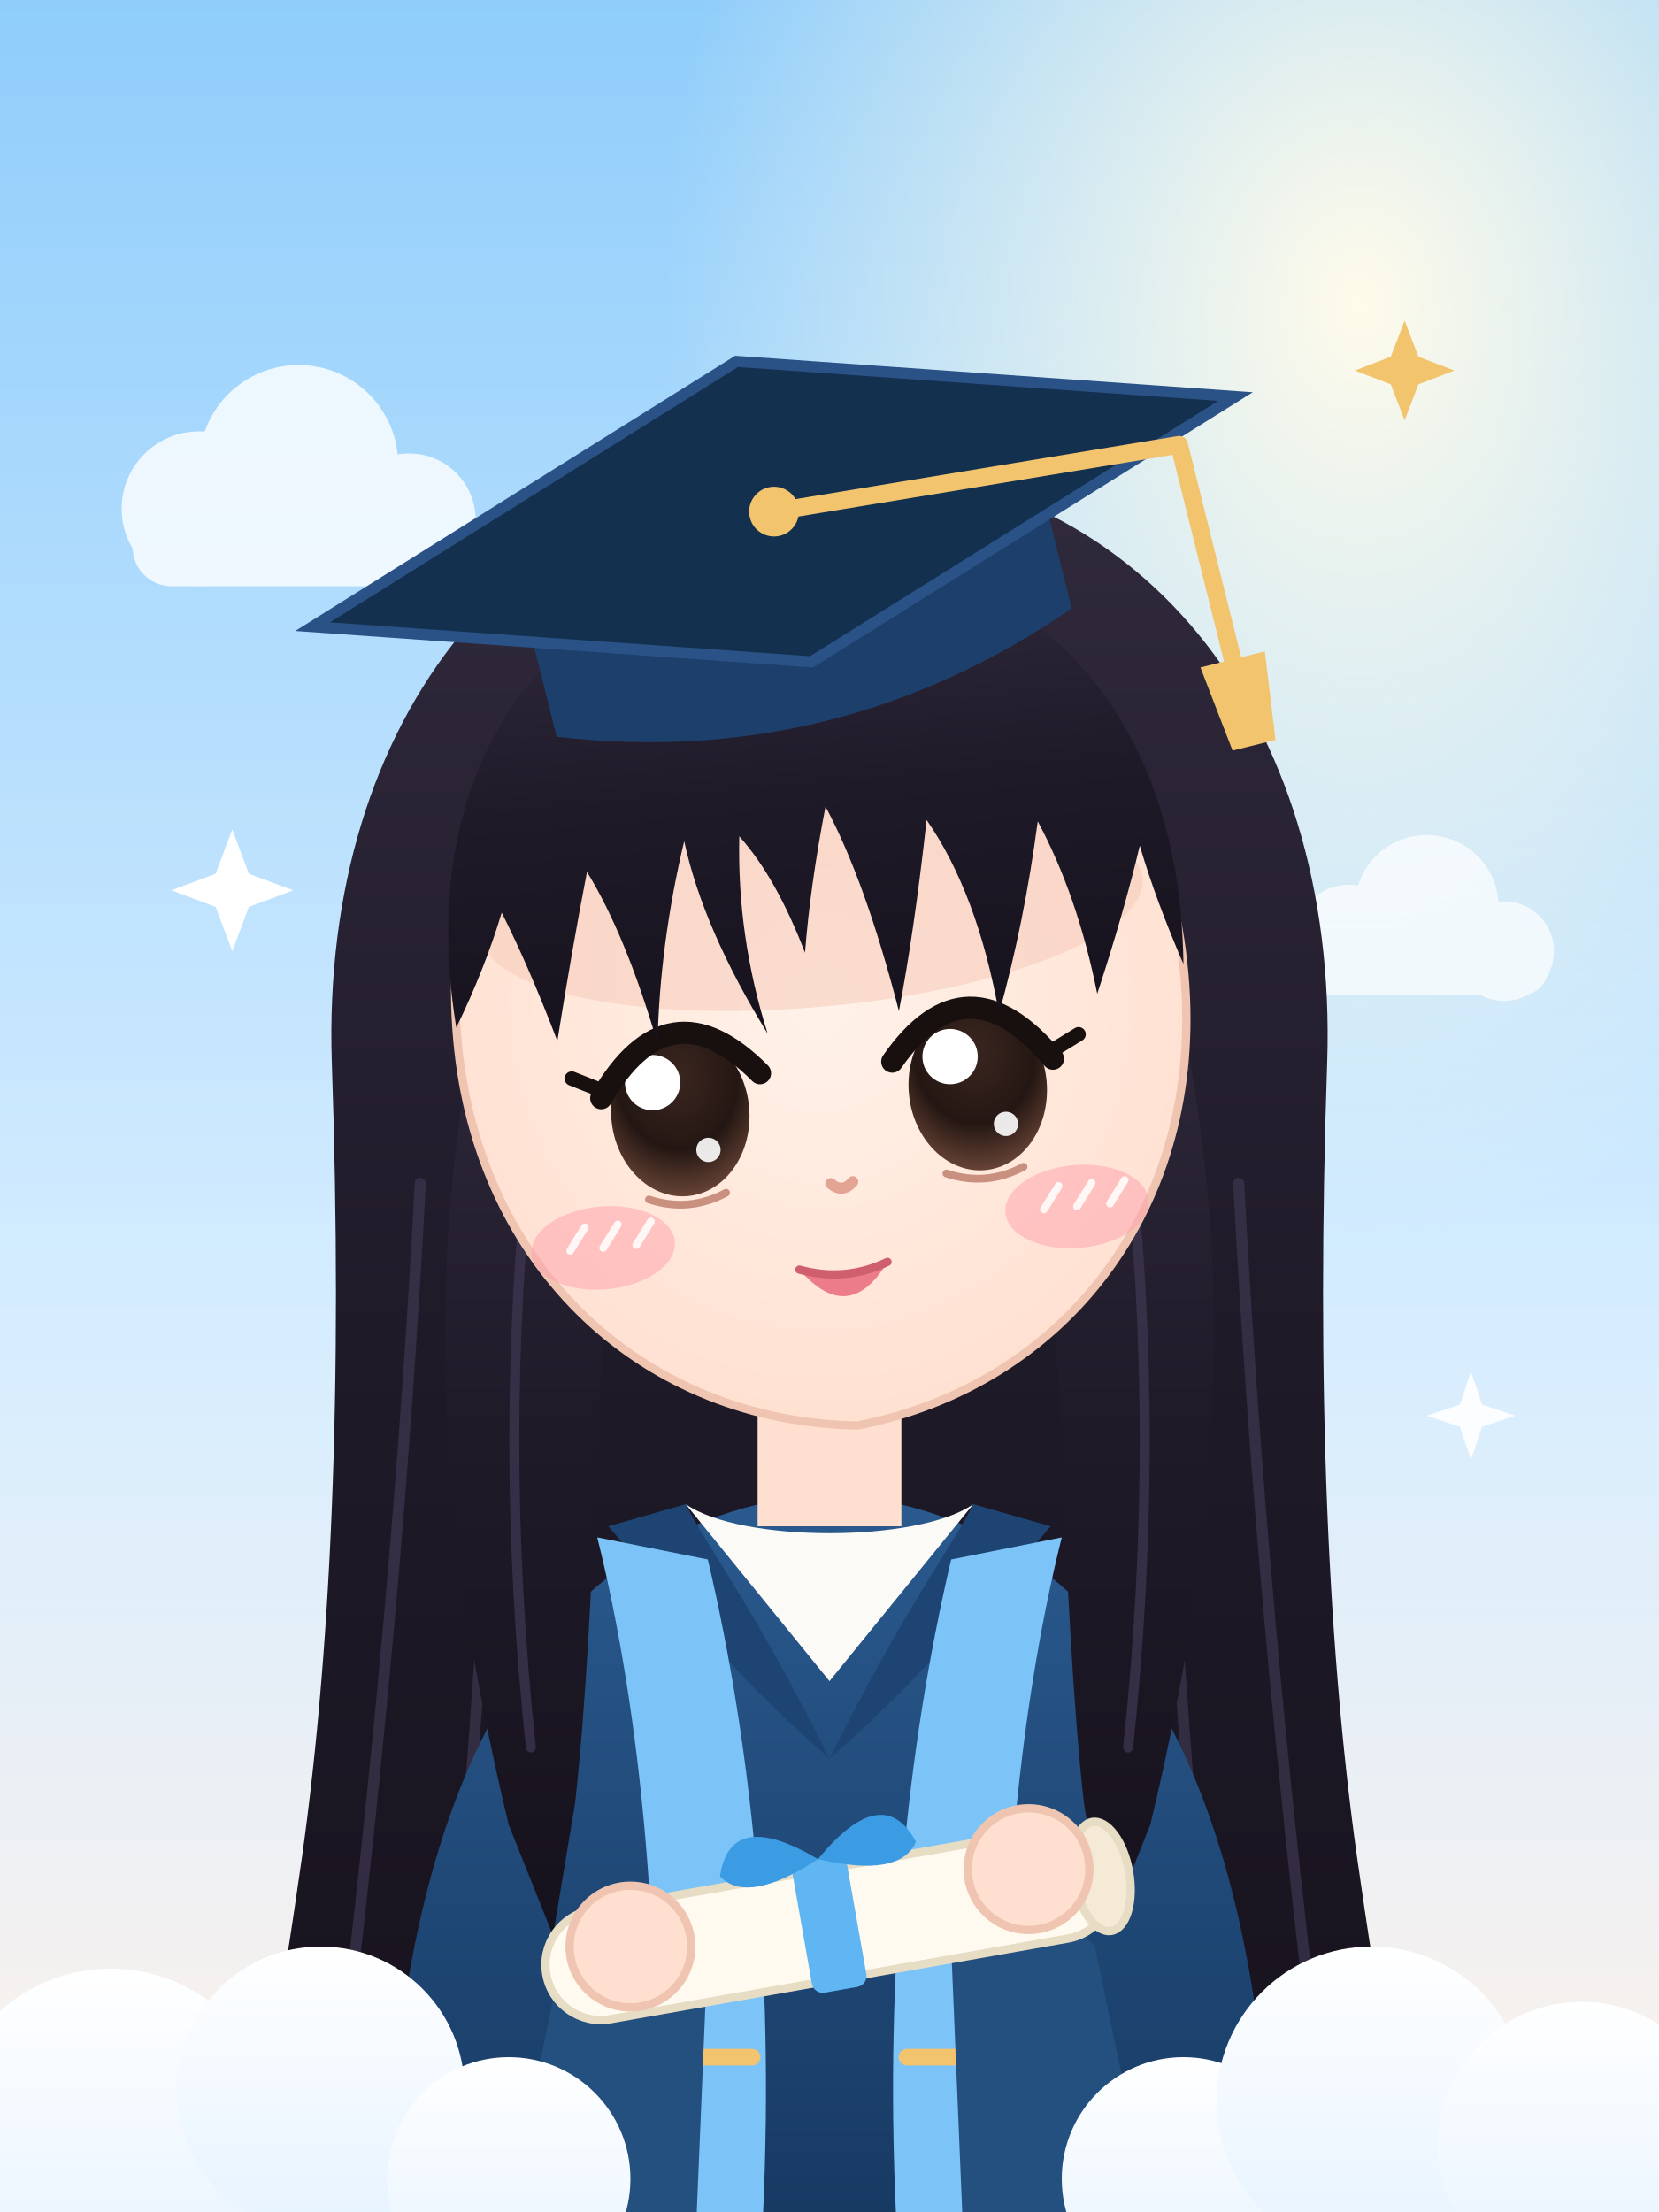
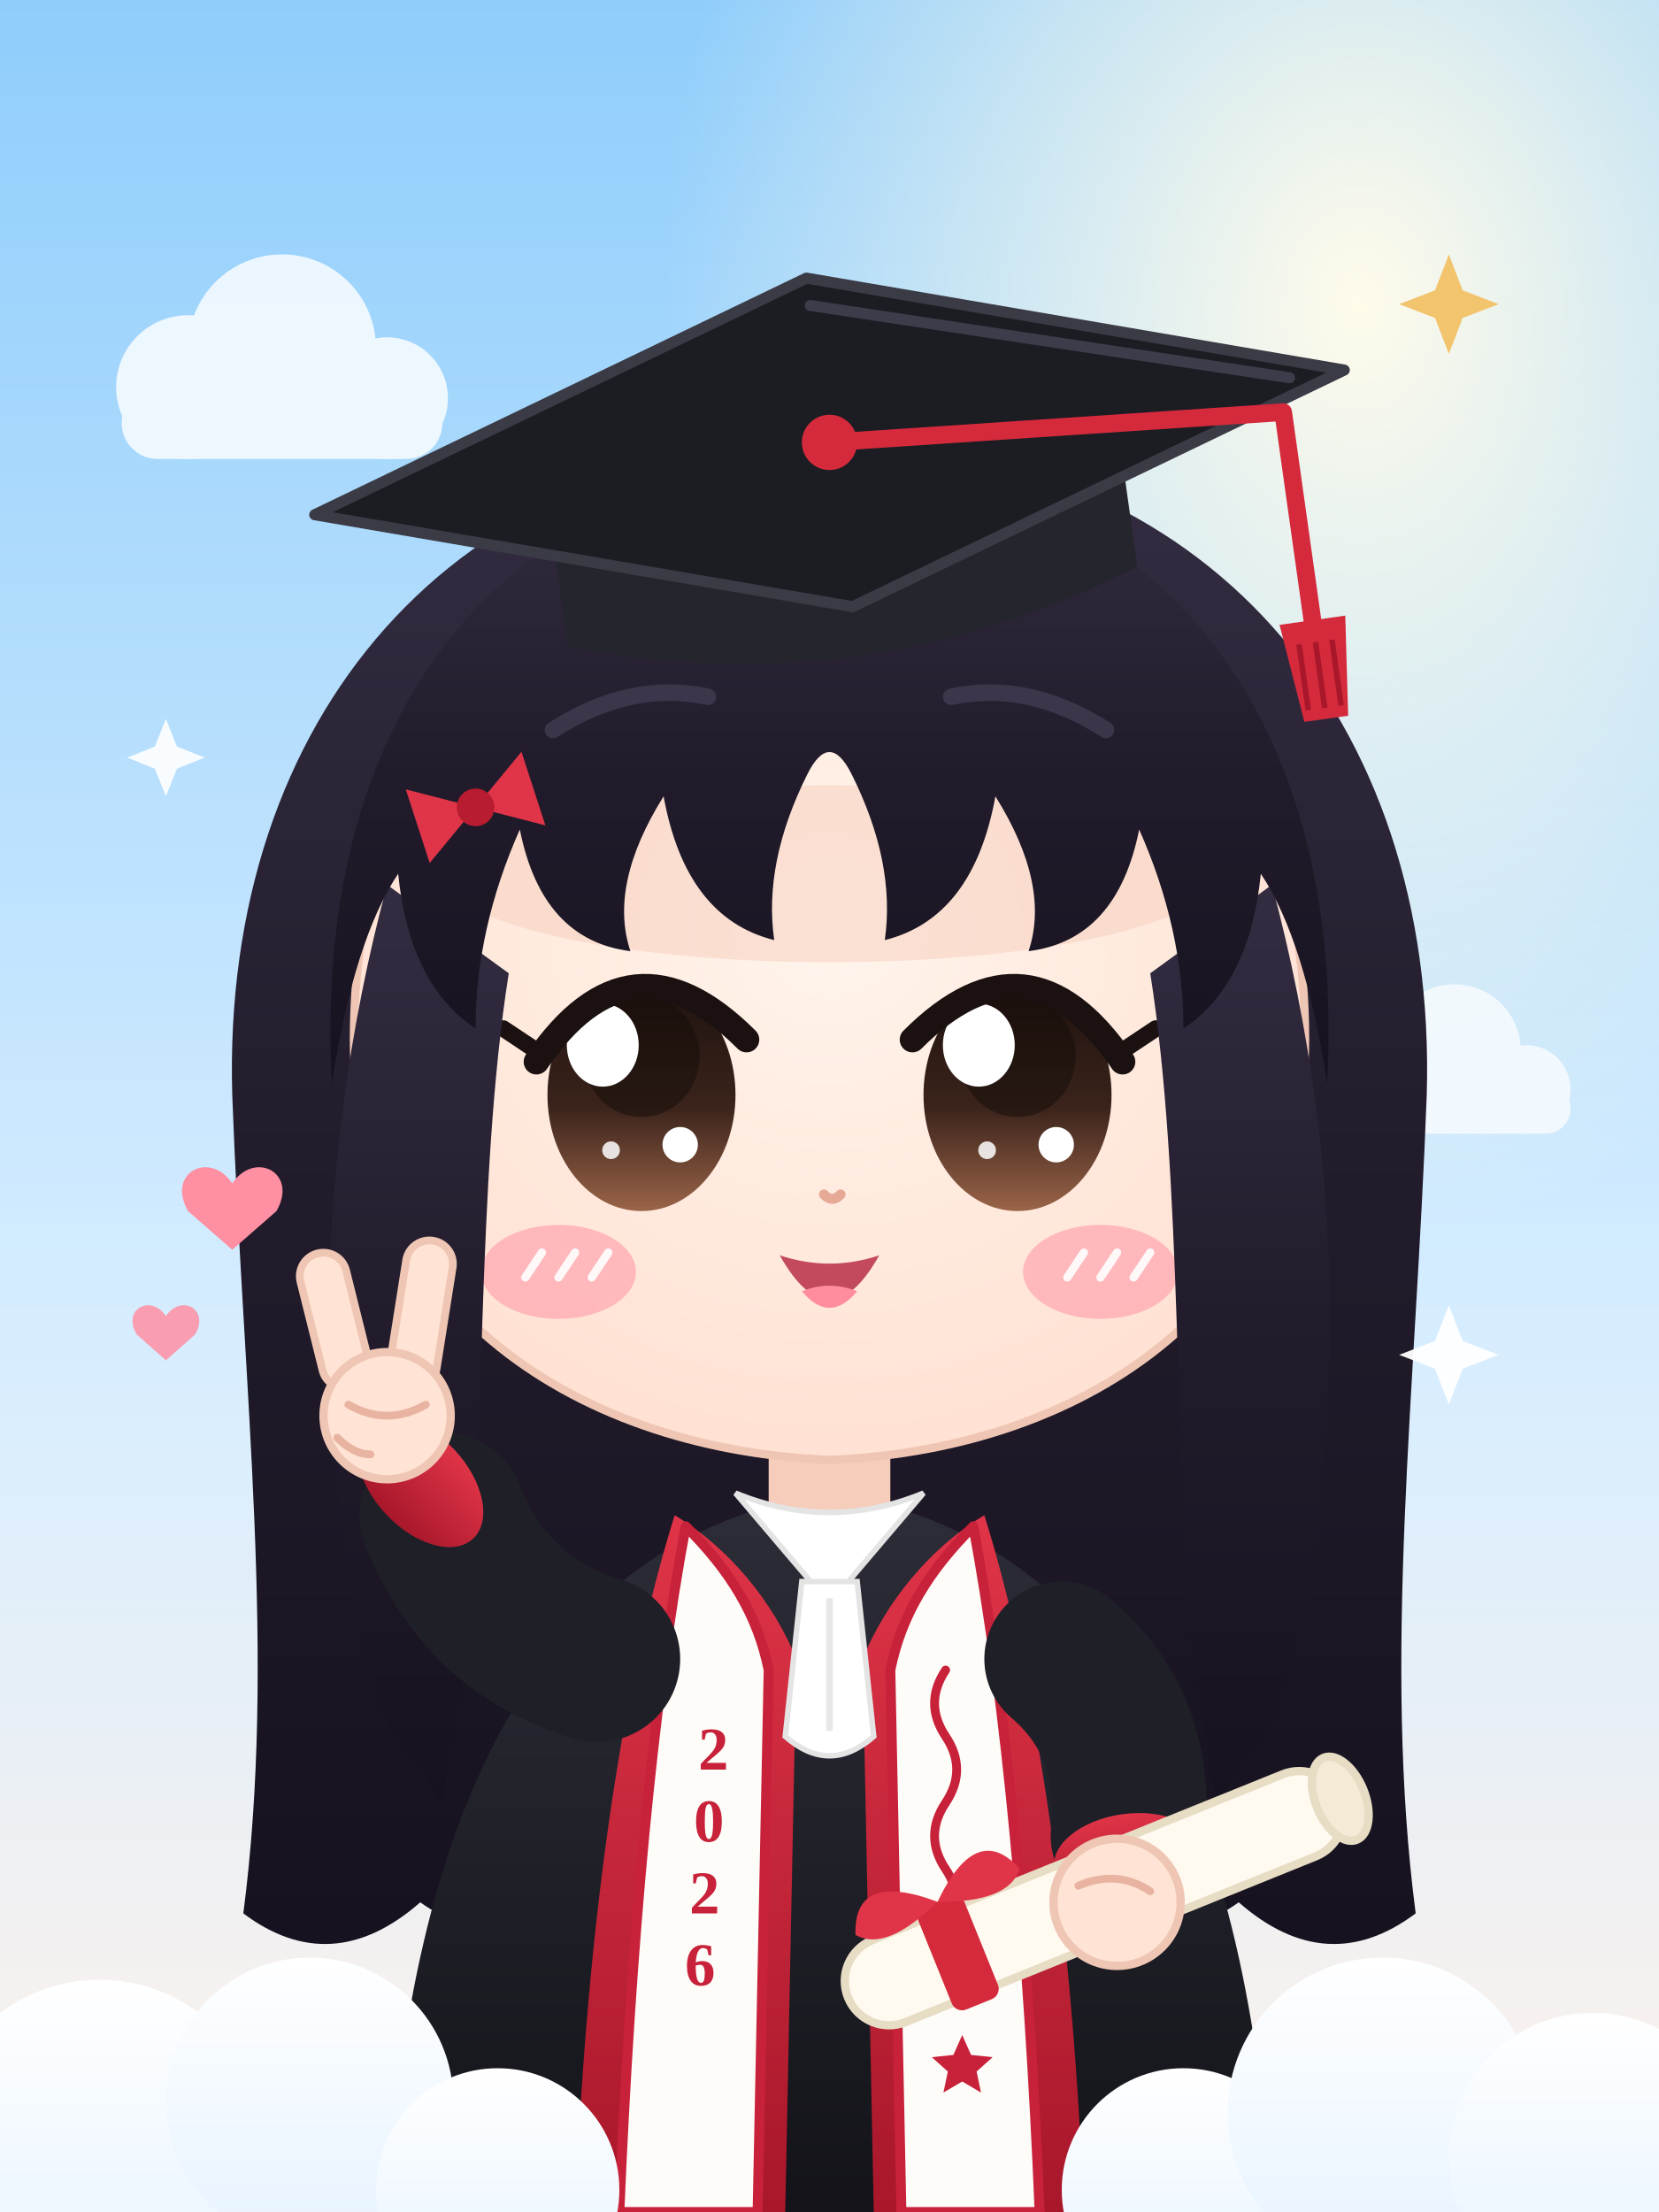
- <svg xmlns="http://www.w3.org/2000/svg" width="600" height="800" viewBox="0 0 300 400" role="img" aria-label="Tranh chibi Thắm đội mũ tốt nghiệp">
+ <svg xmlns="http://www.w3.org/2000/svg" width="600" height="800" viewBox="0 0 300 400" role="img" aria-label="Tranh chibi Thắm đội mũ tốt nghiệp, áo cử nhân đen đỏ, khăn choàng trắng, giơ tay chữ V">
  <defs>
    <linearGradient id="bg" x1="0" y1="0" x2="0" y2="1">
      <stop offset="0" stop-color="#8fcdfb" />
      <stop offset=".6" stop-color="#d6edff" />
      <stop offset="1" stop-color="#fff2ea" />
    </linearGradient>
    <radialGradient id="sun" cx=".82" cy=".14" r=".42">
      <stop offset="0" stop-color="#fffbea" />
      <stop offset="1" stop-color="#fffbea" stop-opacity="0" />
    </radialGradient>
    <linearGradient id="hair" x1="0" y1="0" x2="0" y2="1">
-       <stop offset="0" stop-color="#302a3d" />
-       <stop offset=".5" stop-color="#1f1a28" />
-       <stop offset="1" stop-color="#16121d" />
+       <stop offset="0" stop-color="#342d42" />
+       <stop offset=".5" stop-color="#211b2b" />
+       <stop offset="1" stop-color="#17121f" />
    </linearGradient>
-     <linearGradient id="gown" x1="0" y1="0" x2="0" y2="1">
-       <stop offset="0" stop-color="#2a5a8f" />
-       <stop offset="1" stop-color="#173a63" />
+     <linearGradient id="robe" x1="0" y1="0" x2="0" y2="1">
+       <stop offset="0" stop-color="#2d2d38" />
+       <stop offset="1" stop-color="#131319" />
    </linearGradient>
-     <radialGradient id="skin" cx=".5" cy=".45" r=".6">
-       <stop offset="0" stop-color="#fff2e9" />
-       <stop offset="1" stop-color="#ffdfcf" />
+     <linearGradient id="red" x1="0" y1="0" x2="0" y2="1">
+       <stop offset="0" stop-color="#e03448" />
+       <stop offset="1" stop-color="#a8172a" />
+     </linearGradient>
+     <radialGradient id="skin" cx=".5" cy=".42" r=".62">
+       <stop offset="0" stop-color="#fff4ec" />
+       <stop offset="1" stop-color="#ffe0d1" />
    </radialGradient>
-     <radialGradient id="iris" cx=".5" cy=".28" r=".8">
-       <stop offset="0" stop-color="#3b2620" />
-       <stop offset=".55" stop-color="#241713" />
-       <stop offset="1" stop-color="#7a5040" />
-     </radialGradient>
+     <linearGradient id="iris" x1="0" y1="0" x2="0" y2="1">
+       <stop offset="0" stop-color="#1e120e" />
+       <stop offset=".55" stop-color="#3a231b" />
+       <stop offset="1" stop-color="#9a6448" />
+     </linearGradient>
    <linearGradient id="cloud" x1="0" y1="0" x2="0" y2="1">
      <stop offset="0" stop-color="#fff" />
      <stop offset="1" stop-color="#e6f3ff" />
    </linearGradient>
  </defs>
  <rect width="300" height="400" fill="url(#bg)" />
  <rect width="300" height="400" fill="url(#sun)" />
  <g fill="#fff" opacity=".8">
-     <circle cx="36" cy="92" r="14" />
-     <circle cx="54" cy="84" r="18" />
-     <circle cx="74" cy="94" r="12" />
-     <rect x="24" y="92" width="62" height="14" rx="7" />
+     <circle cx="34" cy="70" r="13" />
+     <circle cx="51" cy="63" r="17" />
+     <circle cx="70" cy="72" r="11" />
+     <rect x="22" y="70" width="58" height="13" rx="6.5" />
  </g>
  <g fill="#fff" opacity=".7">
-     <circle cx="244" cy="170" r="10" />
-     <circle cx="258" cy="164" r="13" />
-     <circle cx="272" cy="172" r="9" />
-     <rect x="236" y="170" width="44" height="10" rx="5" />
+     <circle cx="250" cy="196" r="9" />
+     <circle cx="263" cy="190" r="12" />
+     <circle cx="276" cy="197" r="8" />
+     <rect x="242" y="196" width="42" height="9" rx="4.5" />
  </g>
-   <path d="M150 84C94 84 58 130 60 192C62 250 60 300 54 340C50 368 46 388 42 400H258C254 388 250 368 246 340C240 300 238 250 240 192C242 130 206 84 150 84Z" fill="url(#hair)" />
-   <g fill="none" stroke="#3d3650" stroke-width="2" stroke-linecap="round" opacity=".7">
-     <path d="M76 214Q72 290 62 372" />
-     <path d="M90 236Q88 300 80 380" />
-     <path d="M224 214Q228 290 238 372" />
-     <path d="M210 236Q212 300 220 380" />
+   <path d="M150 80C82 80 40 130 42 198C44 252 50 300 44 346Q60 358 76 344Q90 354 104 342H196Q210 354 224 344Q240 358 256 346C250 300 256 252 258 198C260 130 218 80 150 80Z" fill="url(#hair)" />
+   <path d="M70 400C74 330 96 278 150 270C204 278 226 330 230 400Z" fill="url(#robe)" />
+   <path d="M122 274C132 280 140 290 144 300L142 400H104C106 350 112 306 122 274Z" fill="url(#red)" />
+   <path d="M178 274C168 280 160 290 156 300L158 400H196C194 350 188 306 178 274Z" fill="url(#red)" />
+   <path d="M124 276C132 284 137 292 139 302L137 400H112C114 352 118 308 124 276Z" fill="#fdfcf8" stroke="#c8213a" stroke-width="1.8" stroke-linejoin="round" />
+   <path d="M176 276C168 284 163 292 161 302L163 400H188C186 352 182 308 176 276Z" fill="#fdfcf8" stroke="#c8213a" stroke-width="1.8" stroke-linejoin="round" />
+   <g fill="#c8213a" font-family="Georgia, 'Times New Roman', serif" font-weight="bold" font-size="11" text-anchor="middle">
+     <text x="129" y="320">2</text>
+     <text x="128.2" y="333">0</text>
+     <text x="127.4" y="346">2</text>
+     <text x="126.6" y="359">6</text>
  </g>
-   <path d="M70 400C72 318 100 274 150 270C200 274 228 318 230 400Z" fill="url(#gown)" />
-   <path d="M137 236h26v40h-26z" fill="#ffdfcf" />
-   <path d="M137 248c8 7 18 7 26 0v-12h-26z" fill="#f3c6b3" />
-   <path d="M124 272 150 304 176 272C166 279 134 279 124 272Z" fill="#fbfaf7" />
-   <path d="M110 276C122 290 136 306 150 318 136 290 128 280 124 272Z" fill="#1d4472" />
-   <path d="M190 276C178 290 164 306 150 318 164 290 172 280 176 272Z" fill="#1d4472" />
-   <path d="M108 278C116 310 120 352 118 400H138C140 356 136 316 128 282Z" fill="#7cc4f8" />
-   <path d="M192 278C184 310 180 352 182 400H162C160 356 164 316 172 282Z" fill="#7cc4f8" />
-   <path d="M120 372h16M164 372h16" stroke="#f2c46d" stroke-width="3" stroke-linecap="round" />
-   <path d="M90 168C76 222 78 272 92 330L100 350L104 326C108 290 108 238 112 200Z" fill="url(#hair)" />
-   <path d="M210 168C224 222 222 272 208 330L200 350L196 326C192 290 192 238 188 200Z" fill="url(#hair)" />
-   <g fill="none" stroke="#3d3650" stroke-width="1.8" stroke-linecap="round" opacity=".75">
-     <path d="M96 206Q90 260 96 316" />
-     <path d="M204 206Q210 260 204 316" />
+   <path d="M171 302q-4 6 0 12t0 12t0 12t0 12" fill="none" stroke="#c8213a" stroke-width="1.6" stroke-linecap="round" />
+   <path d="M174 368l1.6 3.6 3.9.4-2.9 2.6.8 3.8-3.4-2-3.4 2 .8-3.8-2.9-2.6 3.9-.4z" fill="#c8213a" />
+   <path d="M139 248h22v26q-11 6-22 0z" fill="#f6cdbb" />
+   <path d="M133 270 150 290 167 270Q150 277 133 270Z" fill="#fff" stroke="#e4e4e4" stroke-width="1" />
+   <path d="M145 286h10l3 28q-8 7-16 0z" fill="#fff" stroke="#e4e4e4" stroke-width="1" />
+   <path d="M150 289v24" stroke="#e8e8e8" stroke-width="1.2" />
+   <path d="M64 188C64 128 104 98 150 98C196 98 236 128 236 188C236 234 198 262 150 264C102 262 64 234 64 188Z" fill="url(#skin)" stroke="#efc6b4" stroke-width="1.5" />
+   <ellipse cx="150" cy="158" rx="70" ry="16" fill="#f6cdbc" opacity=".5" />
+   <ellipse cx="116" cy="198" rx="17" ry="21" fill="url(#iris)" />
+   <ellipse cx="116" cy="191" rx="10.5" ry="11" fill="#140b08" opacity=".5" />
+   <ellipse cx="109" cy="189" rx="6.5" ry="7.5" fill="#fff" />
+   <circle cx="123" cy="207" r="3.2" fill="#fff" />
+   <circle cx="110.5" cy="208" r="1.6" fill="#fff" opacity=".85" />
+   <path d="M97 192Q114 167 135 188" fill="none" stroke="#1a1110" stroke-width="4.6" stroke-linecap="round" />
+   <path d="M98.5 191l-7.5-5" stroke="#1a1110" stroke-width="3" stroke-linecap="round" />
+   <ellipse cx="184" cy="198" rx="17" ry="21" fill="url(#iris)" />
+   <ellipse cx="184" cy="191" rx="10.5" ry="11" fill="#140b08" opacity=".5" />
+   <ellipse cx="177" cy="189" rx="6.5" ry="7.5" fill="#fff" />
+   <circle cx="191" cy="207" r="3.2" fill="#fff" />
+   <circle cx="178.5" cy="208" r="1.6" fill="#fff" opacity=".85" />
+   <path d="M165 188Q186 167 203 192" fill="none" stroke="#1a1110" stroke-width="4.6" stroke-linecap="round" />
+   <path d="M201.5 191l7.5-5" stroke="#1a1110" stroke-width="3" stroke-linecap="round" />
+   <ellipse cx="101" cy="230" rx="14" ry="8.5" fill="#ff9aa8" opacity=".6" />
+   <ellipse cx="199" cy="230" rx="14" ry="8.5" fill="#ff9aa8" opacity=".6" />
+   <path d="M95 231l3-4.5M101 231l3-4.5M107 231l3-4.5M193 231l3-4.5M199 231l3-4.5M205 231l3-4.5" stroke="#fff" stroke-width="1.5" stroke-linecap="round" opacity=".9" />
+   <path d="M149 216q1.5 1.6 3 0" fill="none" stroke="#e6a996" stroke-width="1.8" stroke-linecap="round" />
+   <path d="M141 227Q150 243 159 227Q150 230 141 227Z" fill="#c24a5c" />
+   <path d="M145 233.5Q150 239.5 155 233.5Q150 231.5 145 233.5Z" fill="#ff8d9d" />
+   <path d="M70 160C56 212 56 268 70 312L80 326L84 302C88 262 86 214 92 176Z" fill="url(#hair)" />
+   <path d="M230 160C244 212 244 268 230 312L220 326L216 302C212 262 214 214 208 176Z" fill="url(#hair)" />
+   <path d="M60 196C56 120 100 84 150 84C200 84 244 120 240 196            Q236 170 228 158Q226 178 214 186Q214 168 206 150Q202 170 186 172Q190 160 180 144Q176 166 160 170            Q162 156 154 140Q150 132 146 140Q138 156 140 170Q124 166 120 144Q110 160 114 172Q98 170 94 150            Q86 168 86 186Q74 178 72 158Q64 170 60 196Z" fill="url(#hair)" />
+   <g fill="none" stroke="#4d445c" stroke-width="3" stroke-linecap="round" opacity=".6">
+     <path d="M100 132Q114 123 128 126" />
+     <path d="M172 126Q186 123 200 132" />
  </g>
-   <g transform="rotate(-5 150 200)">
-     <path d="M84 182C84 134 116 118 150 118C184 118 216 134 216 182C216 224 188 254 150 258C112 254 84 224 84 182Z" fill="url(#skin)" stroke="#efc5b2" stroke-width="1.5" />
-     <ellipse cx="150" cy="164" rx="60" ry="18" fill="#f5cbb9" opacity=".55" />
-     <ellipse cx="123" cy="199" rx="12.5" ry="15" fill="url(#iris)" />
-     <circle cx="118.5" cy="193" r="5" fill="#fff" />
-     <circle cx="127.5" cy="206" r="2.2" fill="#fff" opacity=".9" />
-     <path d="M109 195Q123 175 138 193" fill="none" stroke="#17100f" stroke-width="4" stroke-linecap="round" />
-     <path d="M110 194l-6-3" stroke="#17100f" stroke-width="2.6" stroke-linecap="round" />
-     <path d="M116 214q7 3 14 0" fill="none" stroke="#c9907f" stroke-width="1.4" stroke-linecap="round" />
-     <ellipse cx="177" cy="199" rx="12.5" ry="15" fill="url(#iris)" />
-     <circle cx="172.5" cy="193" r="5" fill="#fff" />
-     <circle cx="181.5" cy="206" r="2.2" fill="#fff" opacity=".9" />
-     <path d="M162 193Q177 175 191 195" fill="none" stroke="#17100f" stroke-width="4" stroke-linecap="round" />
-     <path d="M190 194l6-3" stroke="#17100f" stroke-width="2.6" stroke-linecap="round" />
-     <path d="M170 214q7 3 14 0" fill="none" stroke="#c9907f" stroke-width="1.4" stroke-linecap="round" />
-     <ellipse cx="107" cy="222" rx="13" ry="7.5" fill="#ff9fab" opacity=".5" />
-     <ellipse cx="193" cy="222" rx="13" ry="7.5" fill="#ff9fab" opacity=".5" />
-     <path d="M101 222l3-4M107 222l3-4M113 222l3-4M187 222l3-4M193 222l3-4M199 222l3-4" stroke="#fff" stroke-width="1.4" stroke-linecap="round" opacity=".85" />
-     <path d="M149 214q2 2 4 0" fill="none" stroke="#e2a493" stroke-width="2" stroke-linecap="round" />
-     <path d="M142 229Q150 240 158 229Q150 232 142 229Z" fill="#ec7c88" />
-     <path d="M142 229Q150 232 158 229" fill="none" stroke="#cf5f6d" stroke-width="1.5" stroke-linecap="round" />
-     <path d="M84 180C80 126 114 100 150 100C186 100 220 126 216 180              Q212 168 210 158Q206 170 200 184Q198 166 192 152Q188 170 182 186Q180 164 172 150Q168 170 164 184              Q160 160 154 146Q150 160 148 172Q144 158 138 150Q136 168 140 186Q130 166 128 150Q122 168 120 186              Q116 166 110 154Q106 168 102 184Q98 170 94 160Q90 170 84 180Z" fill="url(#hair)" />
-     <g transform="rotate(-9 150 96)">
-       <path d="M102 104v18q48 18 96 0v-18q-48 16-96 0z" fill="#1d3f6b" />
-       <path d="M150 64 236 92 150 120 64 92z" fill="#13304f" />
-       <path d="M150 64 236 92 150 120 64 92z" fill="none" stroke="#2a5287" stroke-width="2" />
-       <path d="M150 92 224 98v40" fill="none" stroke="#f2c46d" stroke-width="3.2" stroke-linecap="round" stroke-linejoin="round" />
-       <path d="M218 138h12l-2 16h-8z" fill="#f2c46d" />
-       <circle cx="150" cy="92" r="4.5" fill="#f2c46d" />
-     </g>
+   <g transform="rotate(-18 86 146)">
+     <path d="M86 146l-11-7v14zM86 146l11-7v14z" fill="#e03448" />
+     <circle cx="86" cy="146" r="3.4" fill="#b81c30" />
  </g>
-   <path d="M92 400 102 352Q116 338 128 352L126 400Z" fill="#24507f" />
-   <path d="M208 400 198 352Q184 338 172 352L174 400Z" fill="#24507f" />
-   <g transform="rotate(-10 150 348)">
-     <rect x="98" y="338" width="104" height="20" rx="10" fill="#fffaf0" stroke="#e7dcc4" stroke-width="1.5" />
-     <ellipse cx="200" cy="348" rx="5" ry="10" fill="#f4ead6" stroke="#e7dcc4" stroke-width="1.5" />
-     <rect x="145" y="336" width="10" height="24" rx="2" fill="#5fb6f2" />
-     <path d="M150 336q-14-12-18 0q4 6 18 0zM150 336q14-12 18 0q-4 6-18 0z" fill="#3b9be3" />
+   <g transform="rotate(-8 150 80)">
+     <path d="M98 92v18q52 18 104 0V92q-52 16-104 0z" fill="#25252d" />
+     <path d="M150 50 244 80 150 110 56 80z" fill="#1c1c23" stroke="#3b3b46" stroke-width="2" stroke-linejoin="round" />
+     <path d="M150 55 234 80" stroke="#55556a" stroke-width="2" stroke-linecap="round" opacity=".55" />
+     <path d="M150 80 232 86v38" fill="none" stroke="#d42a3c" stroke-width="3.2" stroke-linecap="round" stroke-linejoin="round" />
+     <path d="M226 124h12l-2 18h-8z" fill="#d42a3c" />
+     <path d="M229 128v12M232 128v12M235 128v12" stroke="#a8172a" stroke-width="1" />
+     <circle cx="150" cy="80" r="5" fill="#d42a3c" />
  </g>
-   <circle cx="114" cy="352" r="11" fill="#ffdfcf" stroke="#efc5b2" stroke-width="1.5" />
-   <circle cx="186" cy="338" r="11" fill="#ffdfcf" stroke="#efc5b2" stroke-width="1.5" />
+   <path d="M108 300Q88 294 80 274" fill="none" stroke="#1f1f27" stroke-width="30" stroke-linecap="round" />
+   <ellipse cx="76" cy="268" rx="14" ry="8.5" fill="url(#red)" transform="rotate(47 76 268)" />
+   <rect x="59" y="226" width="8.5" height="25" rx="4.25" fill="#ffe3d4" stroke="#efc6b4" stroke-width="1.4" transform="rotate(-14 63 250)" />
+   <rect x="70" y="224" width="8.5" height="27" rx="4.25" fill="#ffe3d4" stroke="#efc6b4" stroke-width="1.4" transform="rotate(9 74 250)" />
+   <circle cx="70" cy="256" r="11.5" fill="#ffe3d4" stroke="#efc6b4" stroke-width="1.5" />
+   <path d="M63 254q7 4 14 0M61 260q3 3 6 3" fill="none" stroke="#e8b3a0" stroke-width="1.4" stroke-linecap="round" />
+   <path d="M192 300Q206 312 204 332" fill="none" stroke="#1f1f27" stroke-width="28" stroke-linecap="round" />
+   <ellipse cx="204" cy="336" rx="13.5" ry="8" fill="url(#red)" transform="rotate(-8 204 336)" />
+   <g transform="rotate(-22 196 344)">
+     <rect x="150" y="336" width="96" height="16" rx="8" fill="#fffaf0" stroke="#e7dcc4" stroke-width="1.5" />
+     <ellipse cx="246" cy="344" rx="4.5" ry="8" fill="#f4ead6" stroke="#e7dcc4" stroke-width="1.5" />
+     <rect x="167" y="334" width="9" height="20" rx="2" fill="#d42a3c" />
+     <path d="M171.5 334q-12-11-16 0q4 5 16 0zM171.5 334q12-11 16 0q-4 5-16 0z" fill="#e03448" />
+   </g>
+   <circle cx="202" cy="344" r="11.5" fill="#ffe3d4" stroke="#efc6b4" stroke-width="1.5" />
+   <path d="M195 341q7-3 13 1" fill="none" stroke="#e8b3a0" stroke-width="1.4" stroke-linecap="round" />
  <g fill="url(#cloud)">
-     <circle cx="20" cy="386" r="30" />
-     <circle cx="58" cy="378" r="26" />
-     <circle cx="92" cy="394" r="22" />
-     <circle cx="214" cy="394" r="22" />
-     <circle cx="248" cy="380" r="28" />
-     <circle cx="286" cy="388" r="26" />
+     <circle cx="18" cy="388" r="30" />
+     <circle cx="56" cy="380" r="26" />
+     <circle cx="90" cy="396" r="22" />
+     <circle cx="214" cy="396" r="22" />
+     <circle cx="250" cy="382" r="28" />
+     <circle cx="288" cy="390" r="26" />
+   </g>
+   <g fill="#ff8fa3">
+     <path d="M42 214c-4-6-12-2-8 5l8 7 8-7c4-7-4-11-8-5z" />
+     <path d="M30 238c-2.6-4-8-1.4-5.3 3.3l5.3 4.7 5.3-4.7c2.7-4.7-2.7-7.3-5.3-3.3z" opacity=".85" />
  </g>
  <g fill="#fff">
-     <path d="M42 150l3 8 8 3-8 3-3 8-3-8-8-3 8-3z" />
-     <path d="M266 248l2 6 6 2-6 2-2 6-2-6-6-2 6-2z" opacity=".9" />
+     <path d="M262 236l2.5 6.5 6.5 2.5-6.5 2.5-2.5 6.5-2.5-6.5-6.5-2.5 6.5-2.5z" opacity=".95" />
+     <path d="M30 130l2 5 5 2-5 2-2 5-2-5-5-2 5-2z" opacity=".9" />
  </g>
-   <path d="M254 58l2.5 6.5 6.5 2.5-6.5 2.5-2.5 6.5-2.5-6.5-6.5-2.5 6.5-2.5z" fill="#f2c46d" />
+   <path d="M262 46l2.5 6.5 6.5 2.5-6.5 2.5-2.5 6.5-2.5-6.5-6.5-2.5 6.5-2.5z" fill="#f2c46d" />
</svg>
